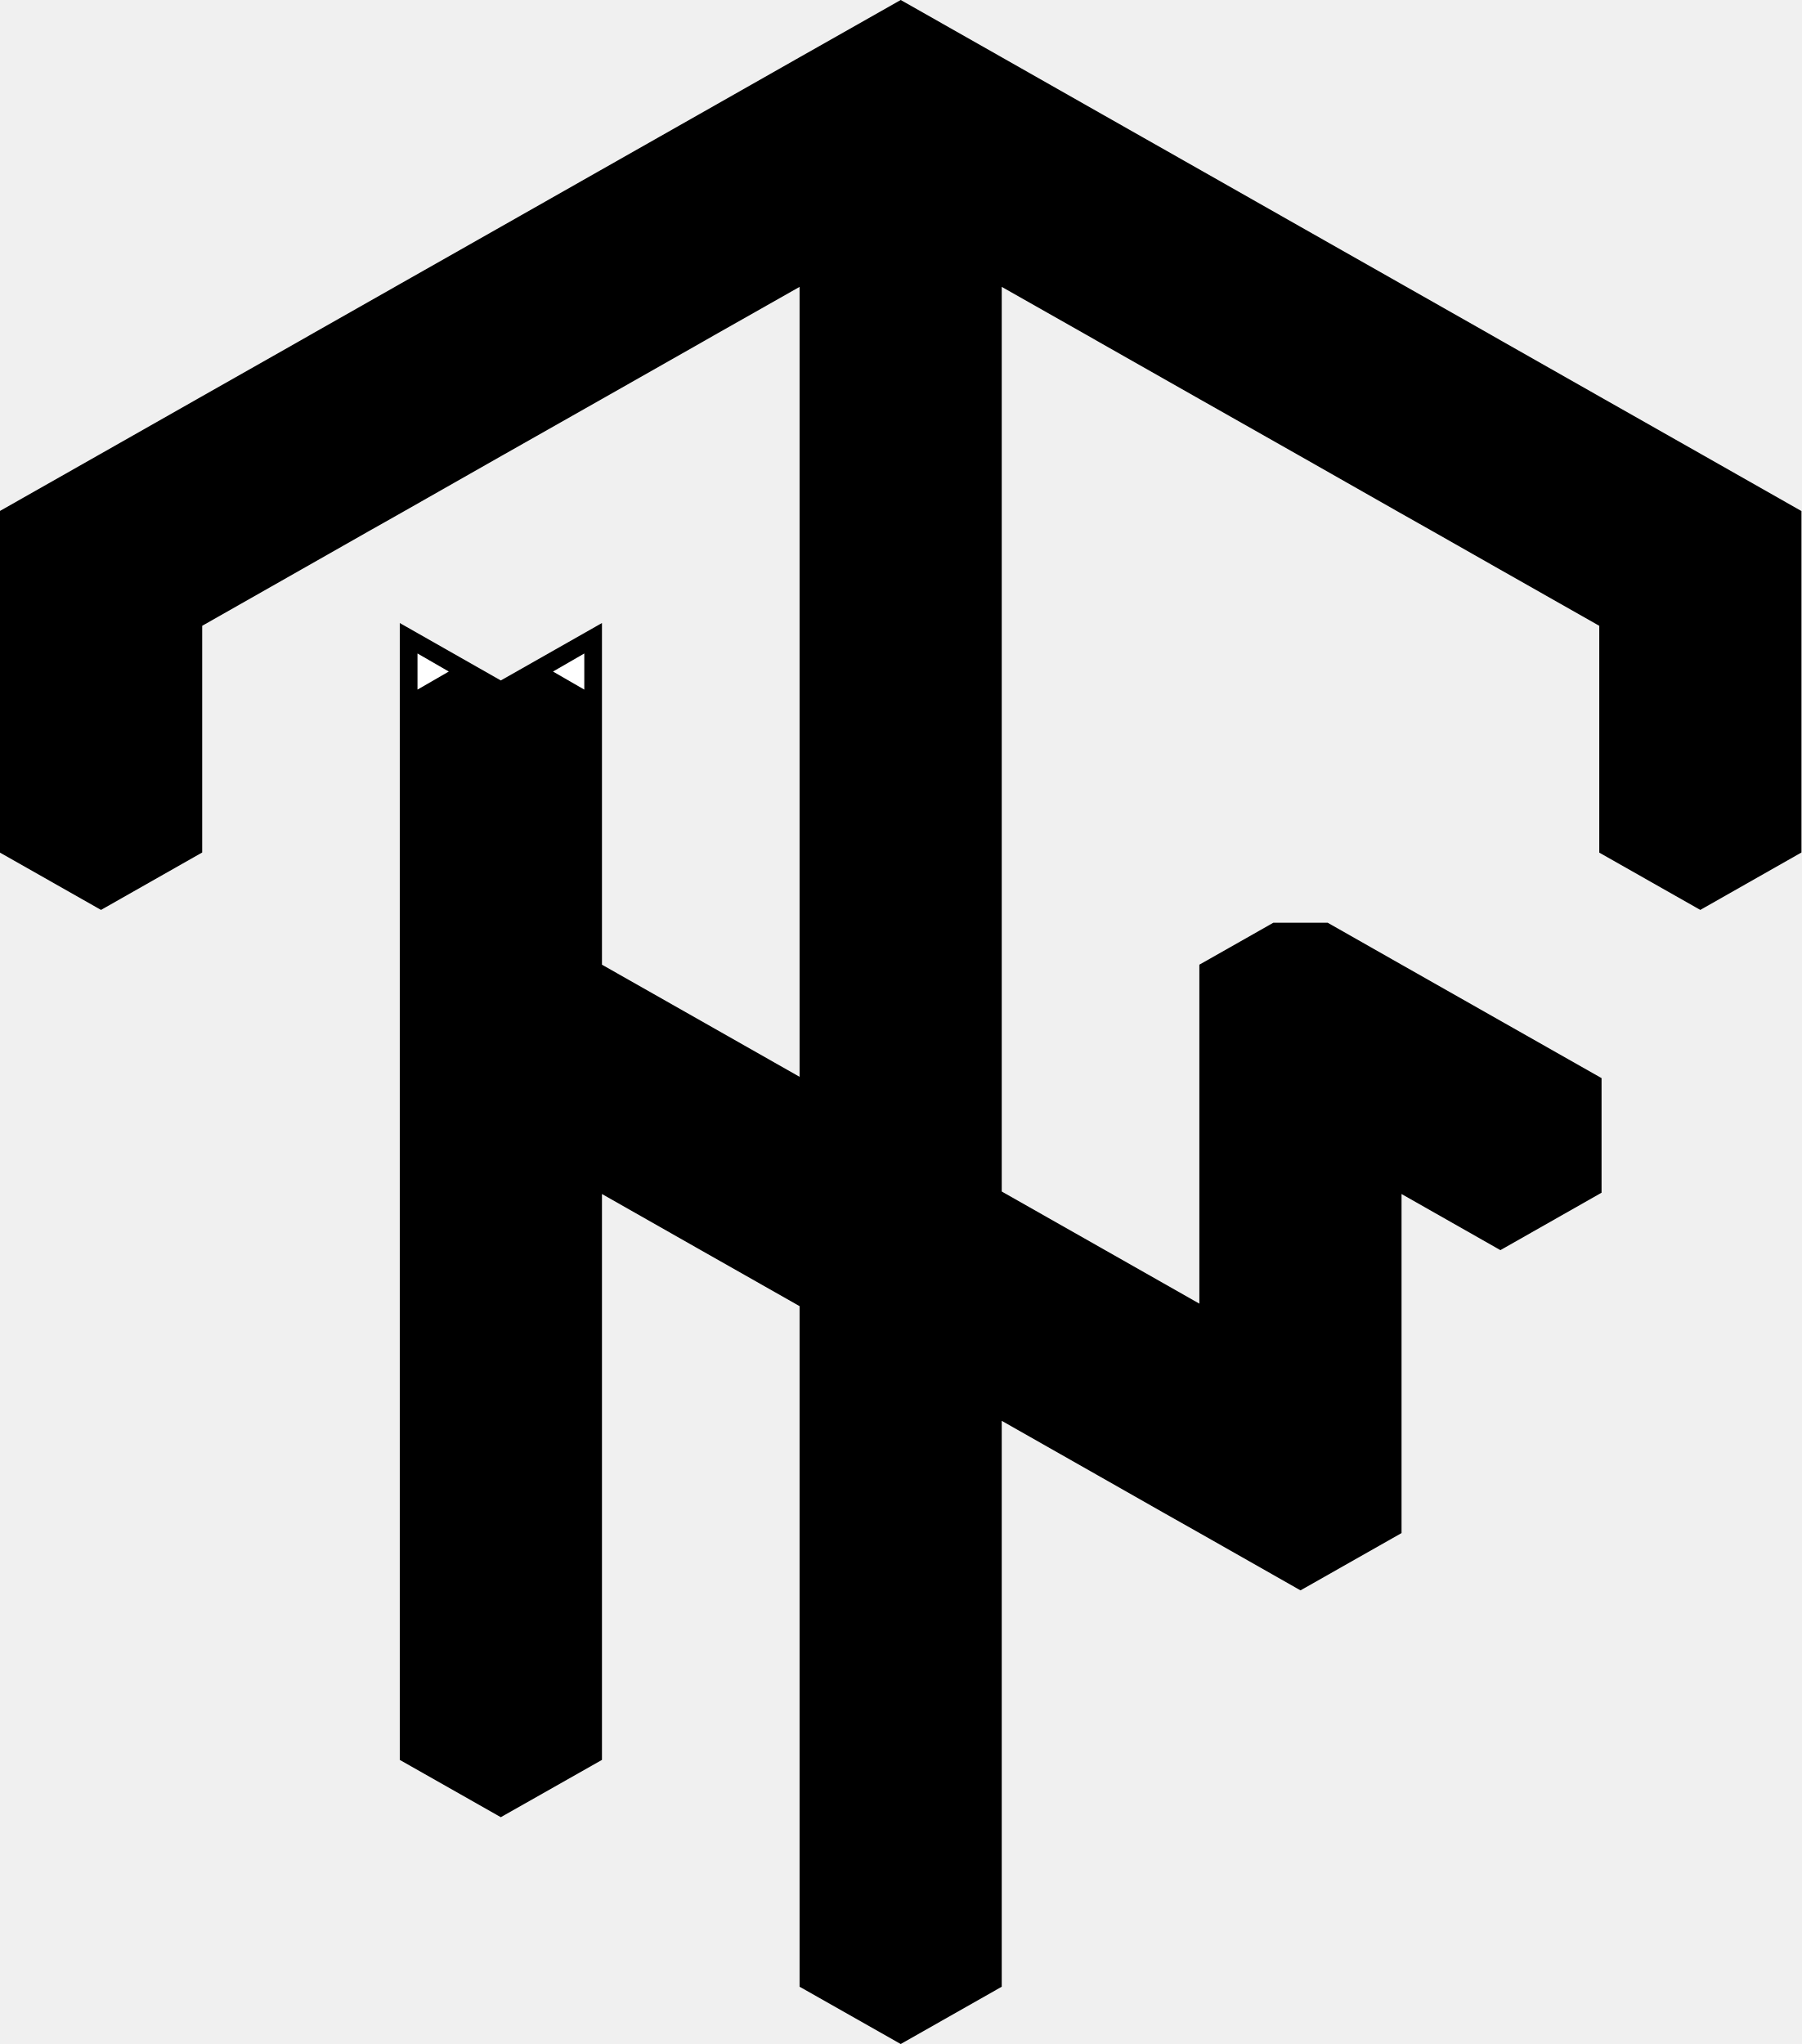
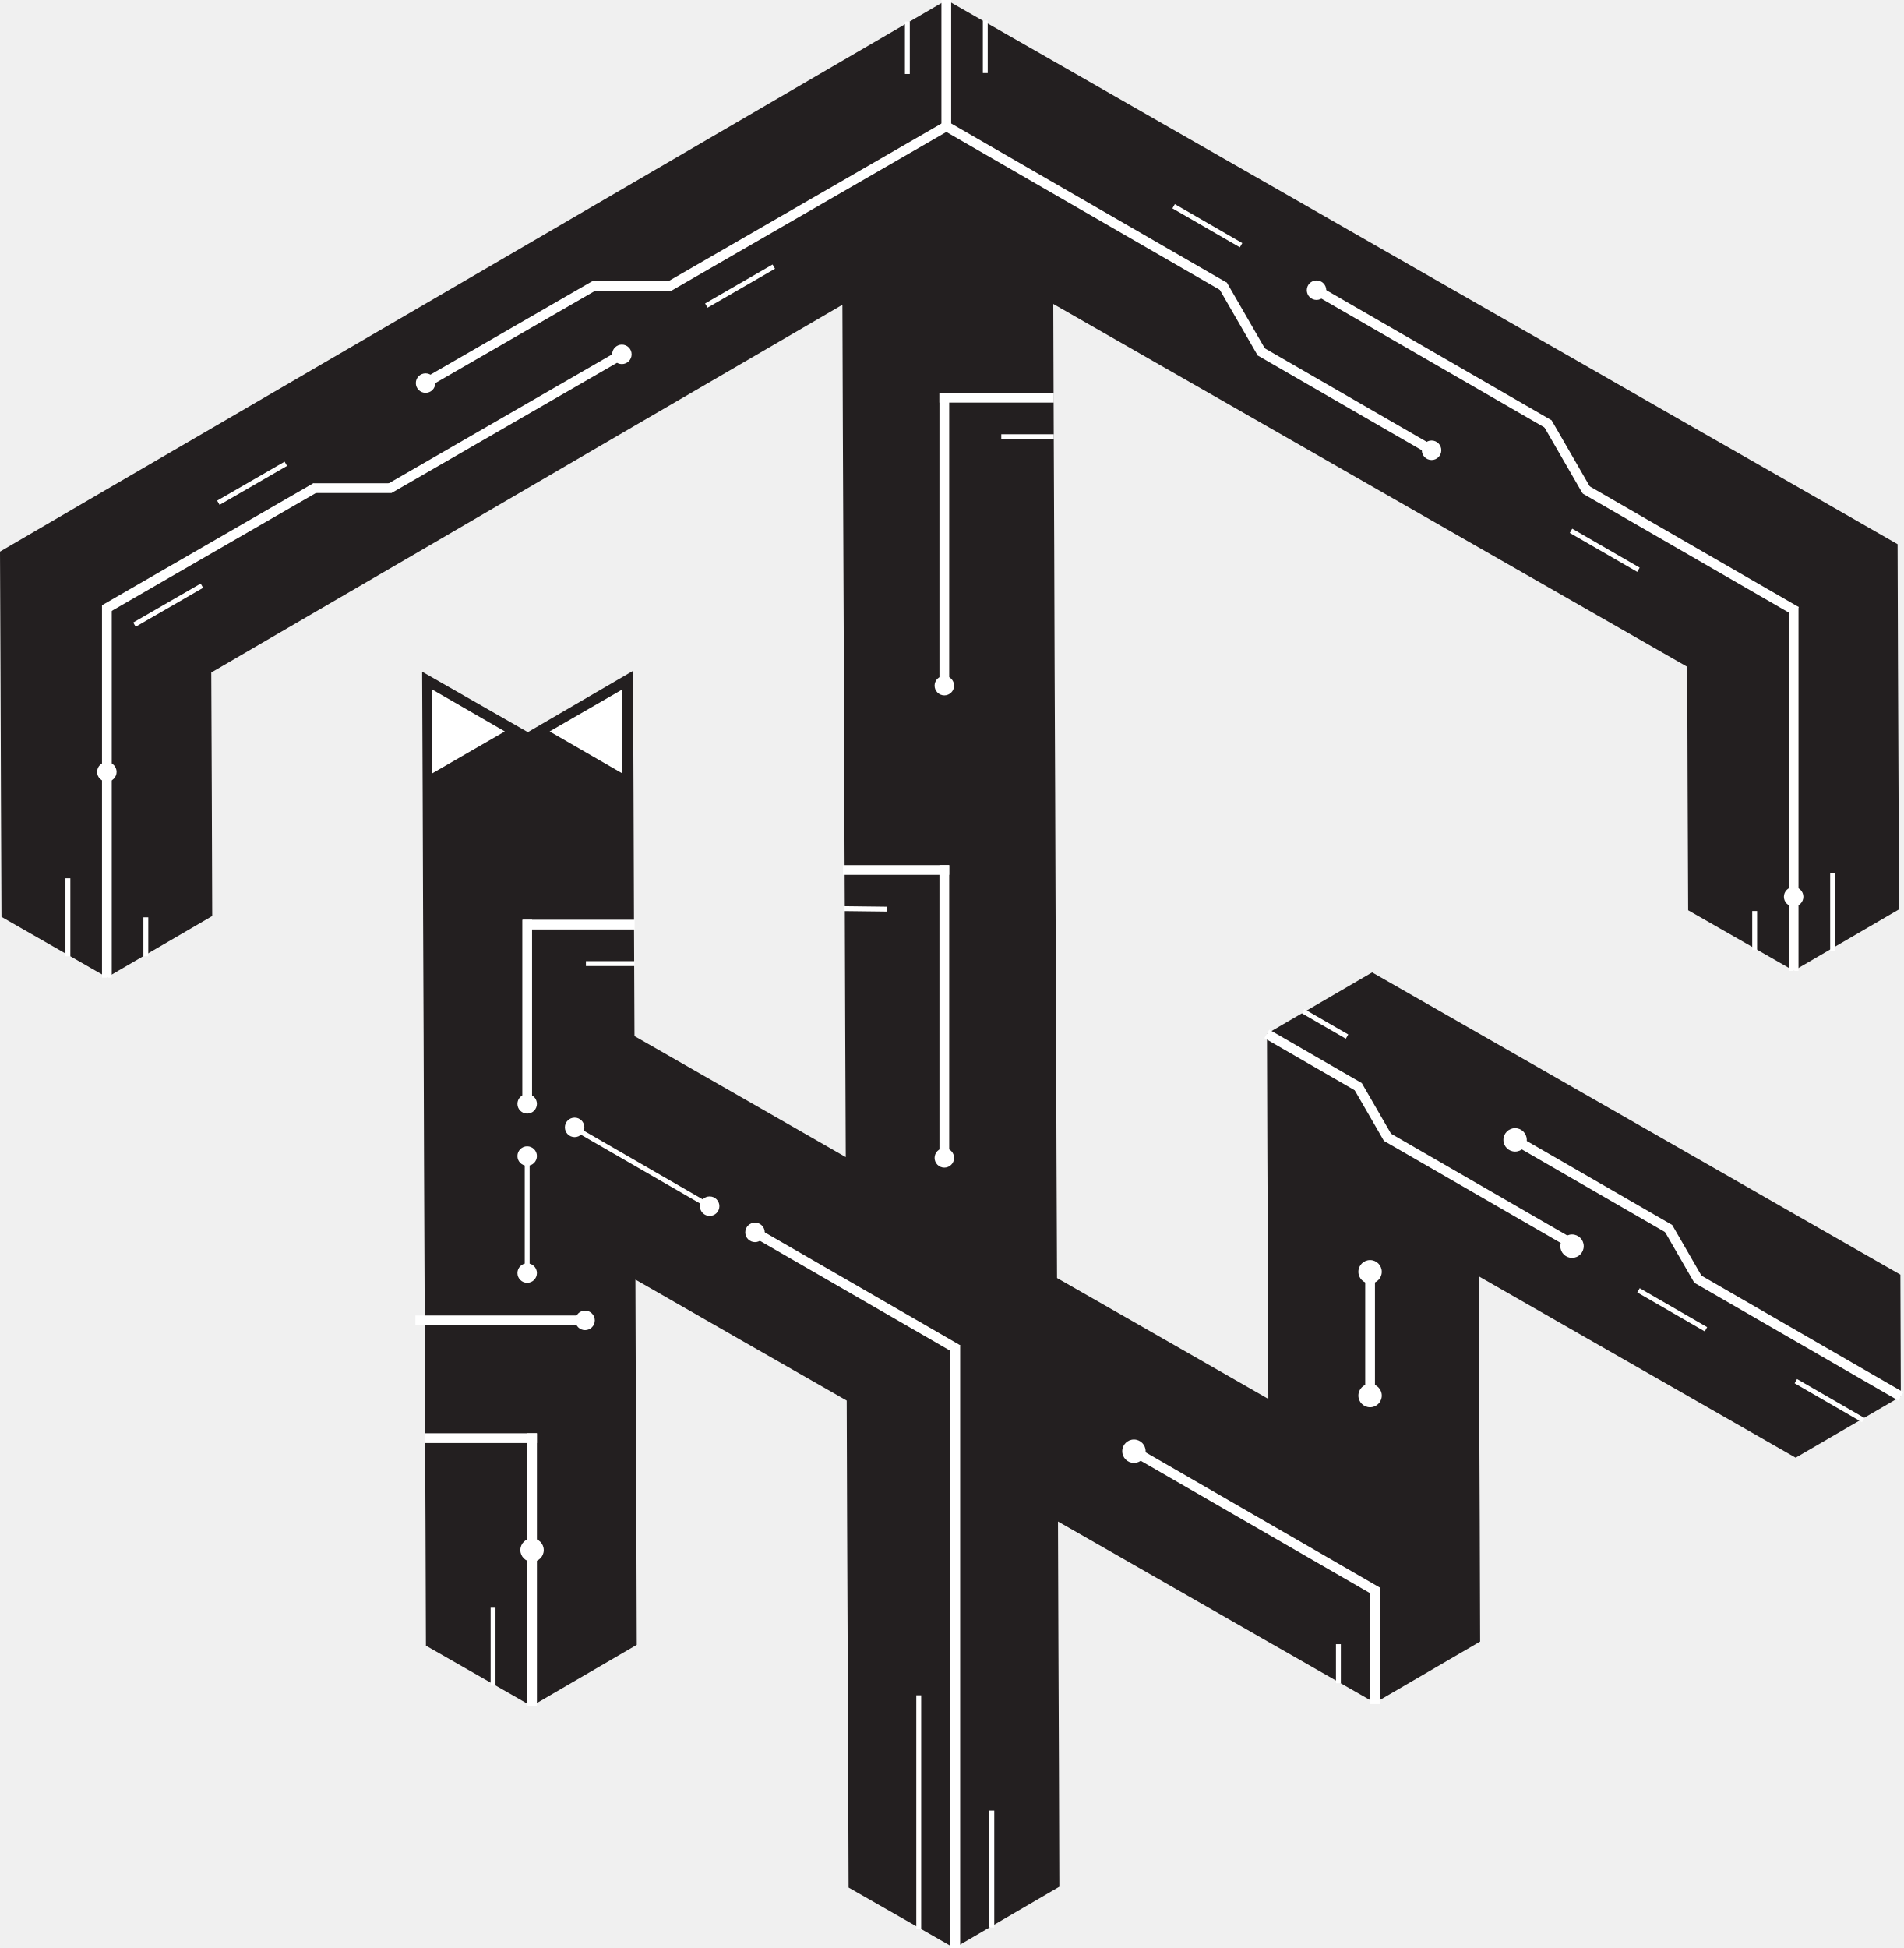
- <svg xmlns="http://www.w3.org/2000/svg" version="1.1" id="Layer_1" x="0px" y="0px" viewBox="0 0 786.82 892.76" style="enable-background:new 0 0 786.82 892.76;" xml:space="preserve">
-   <style type="text/css">
- 	.st0{stroke:#000000;stroke-miterlimit:10;}
- 	.st1{fill:#FFFFFF;}
- </style>
+ <svg xmlns="http://www.w3.org/2000/svg" id="Layer_1" data-name="Layer 1" viewBox="0 0 798.98 817.59">
+   <defs>
+     <style>
+       .cls-1 {
+         fill: #fff;
+       }
+ 
+       .cls-2 {
+         fill: #231f20;
+       }
+     </style>
+   </defs>
  <g>
-     <g>
-       <polygon class="st0" points="786.32,223.51 786.32,372.05 742.64,396.85 699.01,372.11 699.01,273.04 655.27,248.24     626.45,231.87 611.65,223.51 568.02,198.71 524.34,173.97 480.65,149.18 475.23,146.08 437.03,124.44 437.03,520.71     480.65,545.45 524.34,570.25 524.34,421.64 556.3,403.52 579.75,403.52 611.65,421.64 655.27,446.38 699.01,471.18 699.01,520.65     655.33,545.45 611.65,520.65 611.65,669.31 568.02,694.05 524.34,669.25 509.53,660.89 480.72,644.52 437.03,619.72     437.03,867.45 393.41,892.19 349.73,867.45 349.73,570.19 306.1,545.45 262.42,520.65 262.42,768.38 218.74,793.12 175.11,768.38     175.11,272.98 218.74,297.78 262.42,272.98 262.42,421.64 306.04,446.38 349.73,471.18 349.73,124.44 311.53,146.08 306.1,149.18     262.42,173.97 218.74,198.71 175.11,223.51 160.3,231.87 131.49,248.24 87.81,273.04 87.81,372.05 44.12,396.85 0.5,372.11     0.5,223.45 44.12,198.71 87.81,173.91 131.43,149.18 136.86,146.08 175.11,124.38 218.74,99.64 262.42,74.85 288.09,60.29     306.04,50.11 349.73,25.31 393.41,0.57 437.03,25.31 480.72,50.11 498.67,60.29 524.34,74.85 568.02,99.64 611.65,124.38     649.9,146.08 655.33,149.18 699.01,173.97 742.64,198.71   " />
-       <polygon class="st1" points="182.35,285.42 182.35,301.2 196.02,293.31   " />
-       <polygon class="st1" points="255.2,285.42 241.53,293.31 255.2,301.2   " />
-     </g>
+     <polygon class="cls-2" points="797.94 586.08 797.94 586.12 753.79 611.8 709.46 586.43 665.1 561.06 620.77 535.68 620.95 586.78 621.17 637.88 621.34 688.97 577.19 714.7 532.82 689.32 488.5 663.95 444.13 638.58 444.31 689.68 444.53 740.77 444.7 791.87 400.6 817.59 356.23 792.22 356.05 741.08 355.83 690.03 355.61 638.93 355.44 587.83 311.07 562.46 266.74 537.05 266.92 588.14 267.14 639.28 267.31 690.34 223.16 716.06 178.8 690.69 178.62 639.59 178.4 588.49 178.22 537.4 178 486.3 177.83 435.2 177.61 384.11 177.43 333.01 177.21 281.91 221.58 307.29 265.73 281.56 265.95 332.66 266.13 383.75 266.35 434.85 310.67 460.22 355.04 485.64 354.82 434.5 354.64 383.4 354.42 332.31 354.25 281.21 353.81 179.02 353.63 127.92 309.48 153.64 265.33 179.32 221.14 205.09 177.04 230.82 132.84 256.54 88.69 282.26 88.91 333.36 89.09 384.46 44.94 410.18 .62 384.81 .4 333.67 .22 282.62 0 231.52 44.15 205.75 88.3 180.07 132.45 154.35 176.64 128.62 220.79 102.9 264.94 77.17 309.09 51.45 353.24 25.72 397.39 0 441.76 25.37 486.08 50.75 530.45 76.12 574.77 101.49 619.19 126.91 663.51 152.24 707.84 177.65 752.21 202.98 796.58 228.4 796.75 279.49 796.97 330.59 797.15 381.69 753 407.41 708.67 382.04 708.45 330.94 708.28 279.85 663.86 254.43 619.58 229.1 575.17 203.68 530.85 178.31 486.48 152.94 442.15 127.57 442.33 178.66 442.55 229.76 442.72 280.86 442.94 331.95 443.12 383.05 443.34 434.15 443.51 485.29 443.73 536.39 488.1 561.76 532.43 587.13 532.25 536.03 532.03 484.94 531.86 433.84 576.01 408.12 620.37 433.49 664.7 458.86 709.07 484.23 753.39 509.61 797.76 534.98 797.94 586.08" />
+     <polygon class="cls-1" points="181.47 289.41 181.47 324.57 211.92 306.99 181.47 289.41" />
+     <polygon class="cls-1" points="261.18 289.41 230.73 306.99 261.18 324.57 261.18 289.41" />
  </g>
-   <g>
- </g>
-   <g>
- </g>
-   <g>
- </g>
-   <g>
- </g>
-   <g>
- </g>
+   <rect class="cls-1" x="398.97" y="564.6" width="4.09" height="252.99" />
+   <rect class="cls-1" x="575.14" y="666.43" width="4.09" height="48.77" />
+   <rect class="cls-1" x="573.1" y="534.71" width="4.09" height="52.22" />
+   <rect class="cls-1" x="560.82" y="690.06" width="2.05" height="16.4" />
+   <rect class="cls-1" x="766.99" y="571.51" width="2.05" height="32.69" transform="translate(-125.09 959.05) rotate(-60)" />
+   <rect class="cls-1" x="555.24" y="419.1" width="2.05" height="21.28" transform="translate(-94.04 696.61) rotate(-60)" />
+   <polygon class="cls-1" points="579.27 666.33 577.22 669.87 549.06 653.61 475 610.86 477.04 607.31 579.27 666.33" />
+   <polygon class="cls-1" points="798.98 584.32 796.94 587.86 773.32 574.22 711.22 538.37 713.27 534.83 798.98 584.32" />
+   <polygon class="cls-1" points="571.66 454.58 569.62 458.13 558.92 451.95 530.77 435.7 532.81 432.15 571.66 454.58" />
+   <polygon class="cls-1" points="661.98 520.89 659.93 524.43 638.17 511.86 580.93 478.82 582.98 475.27 661.98 520.89" />
+   <polygon class="cls-1" points="701.97 514.13 699.92 517.67 682.08 507.37 635.15 480.27 637.19 476.73 701.97 514.13" />
+   <polygon class="cls-1" points="714.81 536.37 711.27 538.42 707.73 532.29 698.42 516.17 701.97 514.13 714.81 536.37" />
+   <polygon class="cls-1" points="584.5 476.8 580.95 478.84 577.42 472.71 568.11 456.6 571.65 454.55 584.5 476.8" />
+   <rect class="cls-1" x="415.33" y="759.9" width="2.05" height="49.1" />
+   <rect class="cls-1" x="220.28" y="485.2" width="2.05" height="49.1" />
+   <rect class="cls-1" x="268.37" y="457.07" width="2.05" height="65.44" transform="translate(-289.47 478.2) rotate(-60)" />
+   <rect class="cls-1" x="357.49" y="492.74" width="4.09" height="98.19" transform="translate(-289.47 582.28) rotate(-60)" />
+   <rect class="cls-1" x="221.3" y="601.55" width="4.09" height="114.52" />
+   <rect class="cls-1" x="219.26" y="386.02" width="4.09" height="77.28" />
+   <rect class="cls-1" x="394.37" y="363.08" width="4.09" height="122.89" />
+   <rect class="cls-1" x="199.88" y="580.13" width="4.09" height="46.93" transform="translate(805.51 401.67) rotate(90)" />
+   <rect class="cls-1" x="207.95" y="518.56" width="4.09" height="71.22" transform="translate(764.16 344.17) rotate(90)" />
+   <rect class="cls-1" x="240.9" y="364.6" width="4.09" height="46.93" transform="translate(631.01 145.12) rotate(90)" />
+   <rect class="cls-1" x="374.13" y="342.84" width="4.09" height="44.58" transform="translate(741.3 -11.04) rotate(90)" />
+   <rect class="cls-1" x="362.47" y="372.48" width="2.05" height="17.99" transform="translate(749.23 22.52) rotate(90.68)" />
+   <rect class="cls-1" x="255.16" y="394.2" width="2.05" height="20.45" transform="translate(660.61 148.24) rotate(90)" />
+   <rect class="cls-1" x="69.58" y="237.64" width="2.05" height="32.7" transform="translate(-114.06 442.13) rotate(-120)" />
+   <rect class="cls-1" x="104.81" y="186.48" width="2.05" height="32.7" transform="translate(-16.91 395.9) rotate(-120)" />
+   <rect class="cls-1" x="309.65" y="103.73" width="2.05" height="32.7" transform="translate(362.01 449.17) rotate(-120)" />
+   <rect class="cls-1" x="672.63" y="214.6" width="2.05" height="32.7" transform="translate(136.81 698.88) rotate(-60)" />
+   <rect class="cls-1" x="700.95" y="533.38" width="2.05" height="32.7" transform="translate(-125.09 882.79) rotate(-60)" />
+   <rect class="cls-1" x="505.8" y="78.39" width="2.05" height="32.7" transform="translate(171.37 486.29) rotate(-60)" />
+   <rect class="cls-1" x="768.29" y="366.3" width="2.05" height="32.7" transform="translate(1538.62 765.3) rotate(180)" />
+   <rect class="cls-1" x="735.56" y="382.36" width="2.05" height="16.35" transform="translate(1473.17 781.06) rotate(180)" />
+   <rect class="cls-1" x="60.2" y="385.01" width="2.05" height="16.35" transform="translate(122.45 786.36) rotate(180)" />
+   <rect class="cls-1" x="27.48" y="368.62" width="2.05" height="32.74" transform="translate(57.01 769.97) rotate(180)" />
+   <rect class="cls-1" x="384.65" y="711.53" width="2.05" height="98.19" />
+   <circle class="cls-1" cx="316.94" cy="517.24" r="4.09" />
+   <circle class="cls-1" cx="245.6" cy="554.17" r="4.09" />
+   <circle class="cls-1" cx="396.42" cy="485.97" r="4.09" />
+   <rect class="cls-1" x="394.37" y="164.88" width="4.09" height="122.89" transform="translate(792.83 452.65) rotate(-180)" />
+   <rect class="cls-1" x="395.21" y="0" width="4.09" height="54.3" transform="translate(794.5 54.3) rotate(-180)" />
+   <rect class="cls-1" x="453.26" y="18.6" width="4.09" height="135.82" transform="translate(757.87 -264.53) rotate(120)" />
+   <rect class="cls-1" x="337.36" y="18.51" width="4.09" height="135.82" transform="translate(244.55 -250.72) rotate(60)" />
+   <rect class="cls-1" x="212.13" y="99.33" width="4.09" height="81.9" transform="translate(228.57 -115.34) rotate(60)" />
+   <rect class="cls-1" x="209.87" y="121.04" width="4.09" height="112.1" transform="translate(259.33 -94.98) rotate(60)" />
+   <rect class="cls-1" x="86.2" y="179.04" width="4.09" height="102.26" transform="translate(243.46 38.66) rotate(60)" />
+   <rect class="cls-1" x="42.82" y="253.99" width="4.09" height="156.32" />
+   <rect class="cls-1" x="562.37" y="126.93" width="4.09" height="81.9" transform="translate(992.02 -236.97) rotate(120)" />
+   <rect class="cls-1" x="263.02" y="103.58" width="4.09" height="32.99" transform="translate(144.99 385.14) rotate(-90)" />
+   <rect class="cls-1" x="145.88" y="188.39" width="4.09" height="32.99" transform="translate(-56.96 352.8) rotate(-90)" />
+   <rect class="cls-1" x="519.45" y="117.42" width="4.09" height="32.99" transform="translate(1040.08 -10.86) rotate(150)" />
+   <rect class="cls-1" x="655.78" y="175.23" width="4.09" height="32.99" transform="translate(1323.38 28.85) rotate(150)" />
+   <rect class="cls-1" x="416.33" y="142.92" width="4.09" height="48.02" transform="translate(585.3 -251.45) rotate(90)" />
+   <rect class="cls-1" x="430.33" y="172.26" width="2.05" height="22.05" transform="translate(614.64 -248.07) rotate(90)" />
+   <rect class="cls-1" x="379.87" y="9.01" width="2.05" height="22.05" />
+   <rect class="cls-1" x="412.59" y="8.62" width="2.05" height="22.05" />
+   <circle class="cls-1" cx="396.42" cy="287.77" r="4.09" />
+   <circle class="cls-1" cx="600.95" cy="188.98" r="4.09" />
+   <circle class="cls-1" cx="752.95" cy="376.37" r="4.09" />
+   <circle class="cls-1" cx="178.65" cy="160.79" r="4.09" />
+   <circle class="cls-1" cx="44.86" cy="323.97" r="4.09" />
+   <circle class="cls-1" cx="261.06" cy="148.72" r="4.09" />
+   <rect class="cls-1" x="599.76" y="94.11" width="4.09" height="112.1" transform="translate(170.85 596.26) rotate(-60)" />
+   <rect class="cls-1" x="707.69" y="179.78" width="4.09" height="102.35" transform="translate(154.85 730.13) rotate(-60)" />
+   <rect class="cls-1" x="750.9" y="254.69" width="4.09" height="152.77" />
+   <circle class="cls-1" cx="552.66" cy="121.79" r="4.09" />
+   <circle class="cls-1" cx="221.3" cy="463.3" r="4.09" />
+   <circle class="cls-1" cx="221.3" cy="534.31" r="4.09" />
+   <circle class="cls-1" cx="221.3" cy="485.2" r="4.09" />
+   <circle class="cls-1" cx="241.22" cy="473.16" r="4.09" />
+   <circle class="cls-1" cx="297.9" cy="506.24" r="4.09" />
+   <rect class="cls-1" x="205.96" y="674.78" width="2.05" height="32.73" />
+   <circle class="cls-1" cx="223.35" cy="650.58" r="4.91" />
+   <circle class="cls-1" cx="476.01" cy="609.08" r="4.91" />
+   <circle class="cls-1" cx="575.14" cy="585.73" r="4.91" />
+   <circle class="cls-1" cx="575.14" cy="533.77" r="4.91" />
+   <circle class="cls-1" cx="636.02" cy="478.41" r="4.91" />
+   <circle class="cls-1" cx="659.92" cy="523.02" r="4.91" />
</svg>
